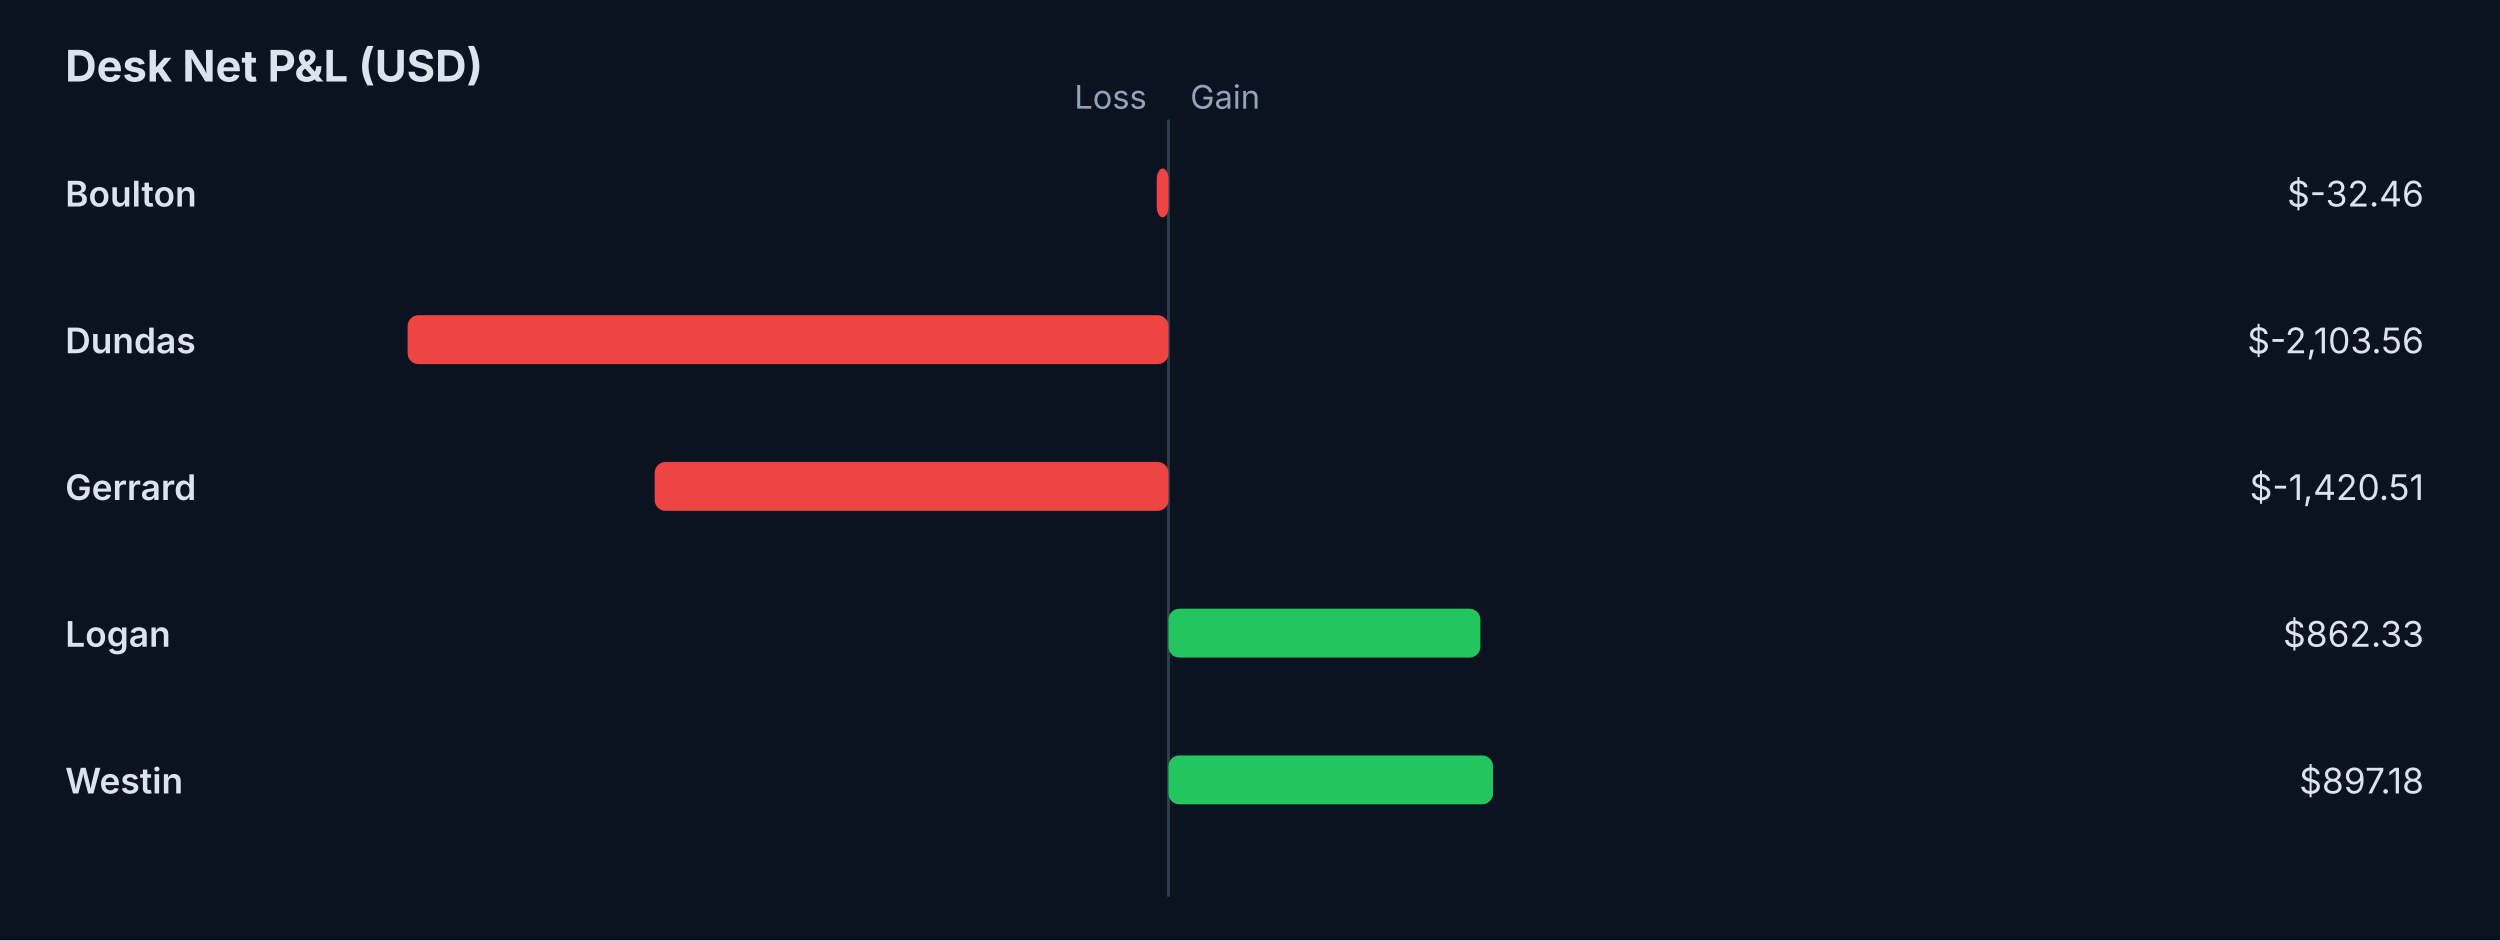
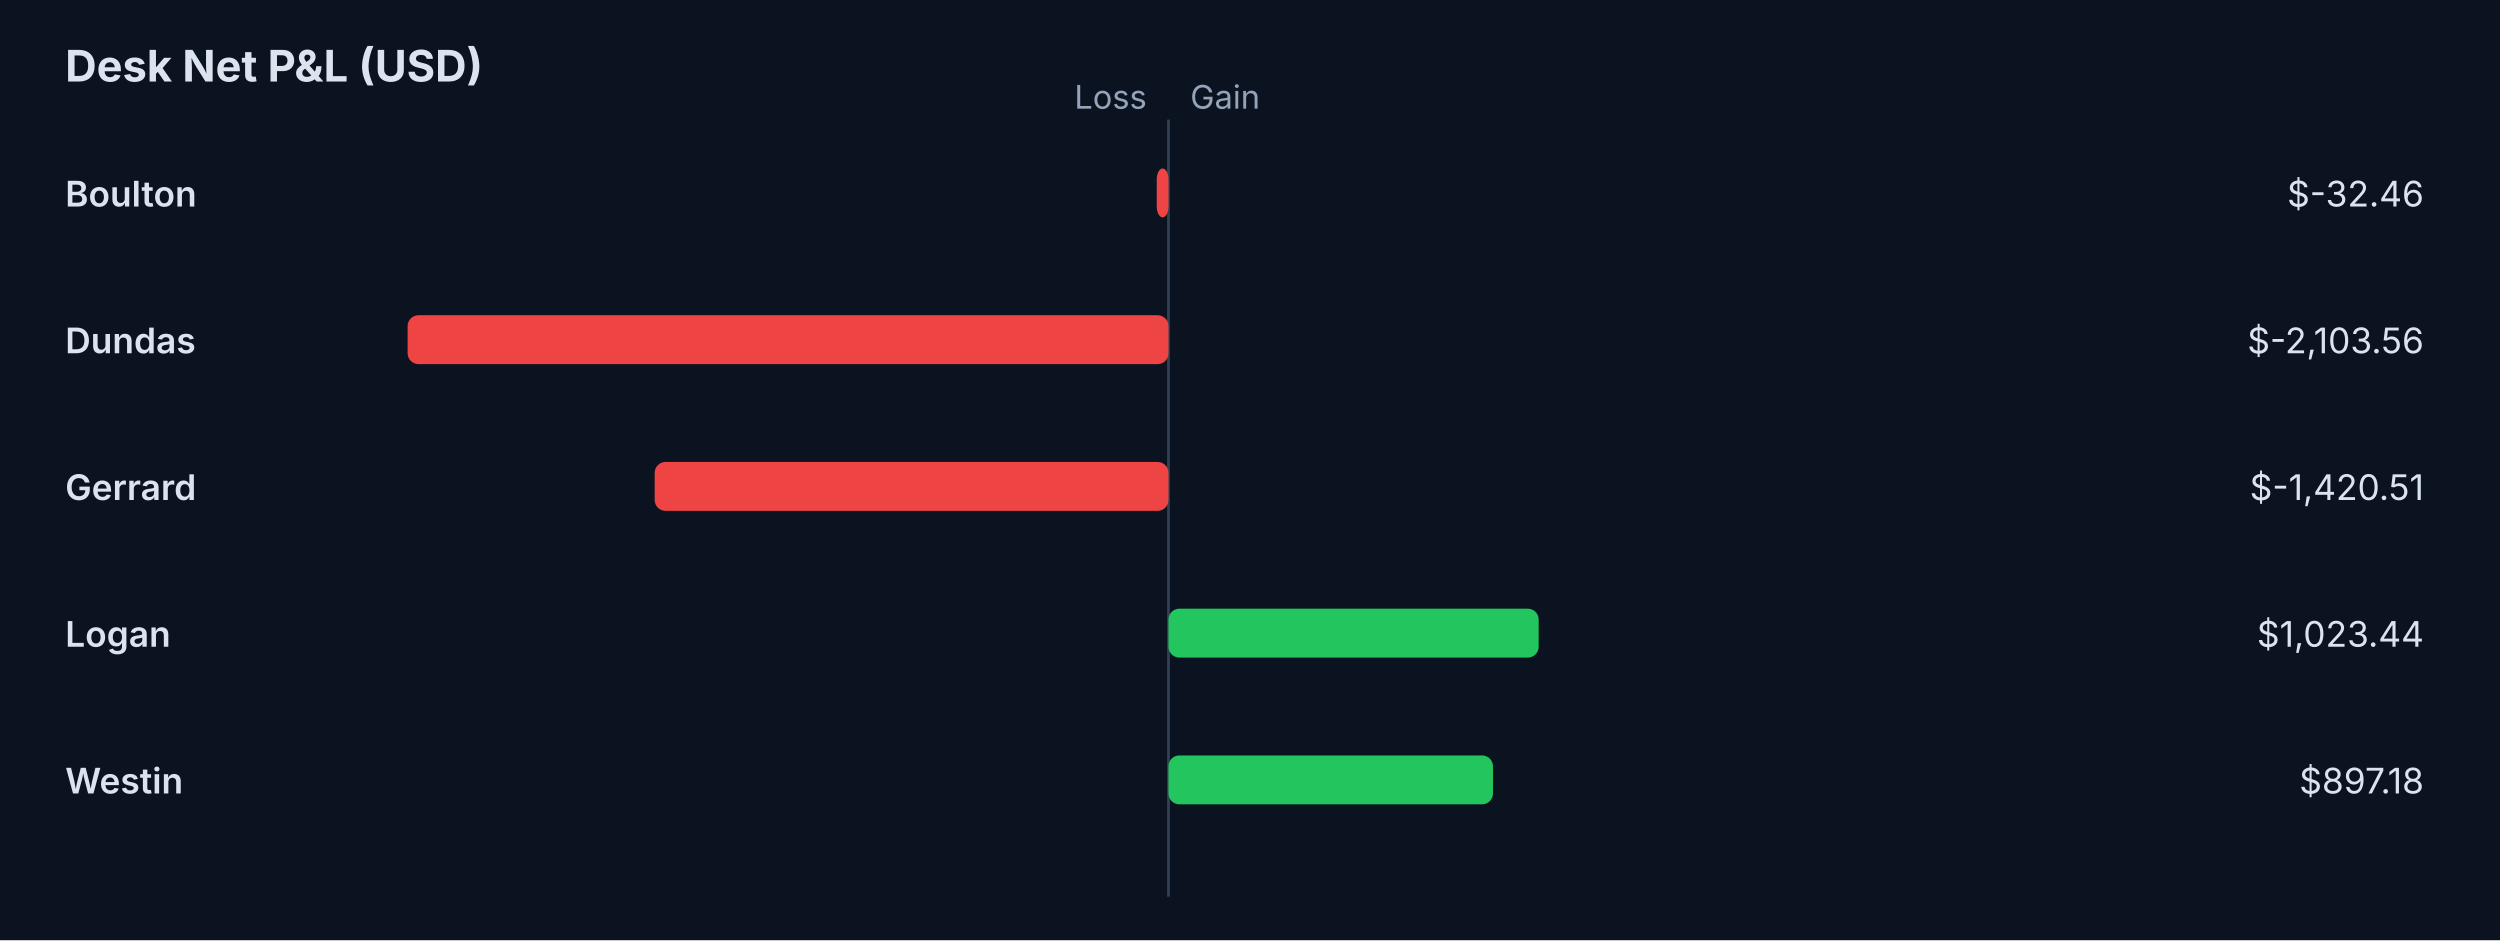
<svg xmlns="http://www.w3.org/2000/svg" width="920" height="346" viewBox="0 0 920 346">
  <style>
text { font-family: -apple-system, BlinkMacSystemFont, 'Segoe UI', sans-serif; fill: #dbe4ee; }
.muted { fill: #94a3b8; font-size: 12px; }
.label { font-size: 13px; font-weight: 600; }
.value { font-size: 13px; text-anchor: end; }
.title { font-size: 16px; font-weight: 700; }
</style>
  <rect x="0" y="0" width="920" height="346" fill="#0b1220" />
  <text x="24" y="30" class="title">Desk Net P&amp;L (USD)</text>
  <line x1="430" y1="44" x2="430" y2="330" stroke="#334155" stroke-width="1" />
  <text x="422" y="40" class="muted" text-anchor="end">Loss</text>
  <text x="438" y="40" class="muted">Gain</text>
  <text x="24" y="76" class="label">Boulton</text>
  <rect x="425.68" y="62" width="4.32" height="18" rx="4" fill="#ef4444" />
  <text x="892" y="76" class="value">$-32.46</text>
  <text x="24" y="130" class="label">Dundas</text>
  <rect x="150.00" y="116" width="280.00" height="18" rx="4" fill="#ef4444" />
  <text x="892" y="130" class="value">$-2,103.56</text>
  <text x="24" y="184" class="label">Gerrard</text>
  <rect x="240.92" y="170" width="189.08" height="18" rx="4" fill="#ef4444" />
  <text x="892" y="184" class="value">$-1,420.51</text>
  <text x="24" y="238" class="label">Logan</text>
-   <rect x="430" y="224" width="114.78" height="18" rx="4" fill="#22c55e" />
-   <text x="892" y="238" class="value">$862.33</text>
+   <rect x="430" y="224" width="136.23" height="18" rx="4" fill="#22c55e" />
+   <text x="892" y="238" class="value">$1,023.44</text>
  <text x="24" y="292" class="label">Westin</text>
  <rect x="430" y="278" width="119.42" height="18" rx="4" fill="#22c55e" />
  <text x="892" y="292" class="value">$897.18</text>
</svg>
